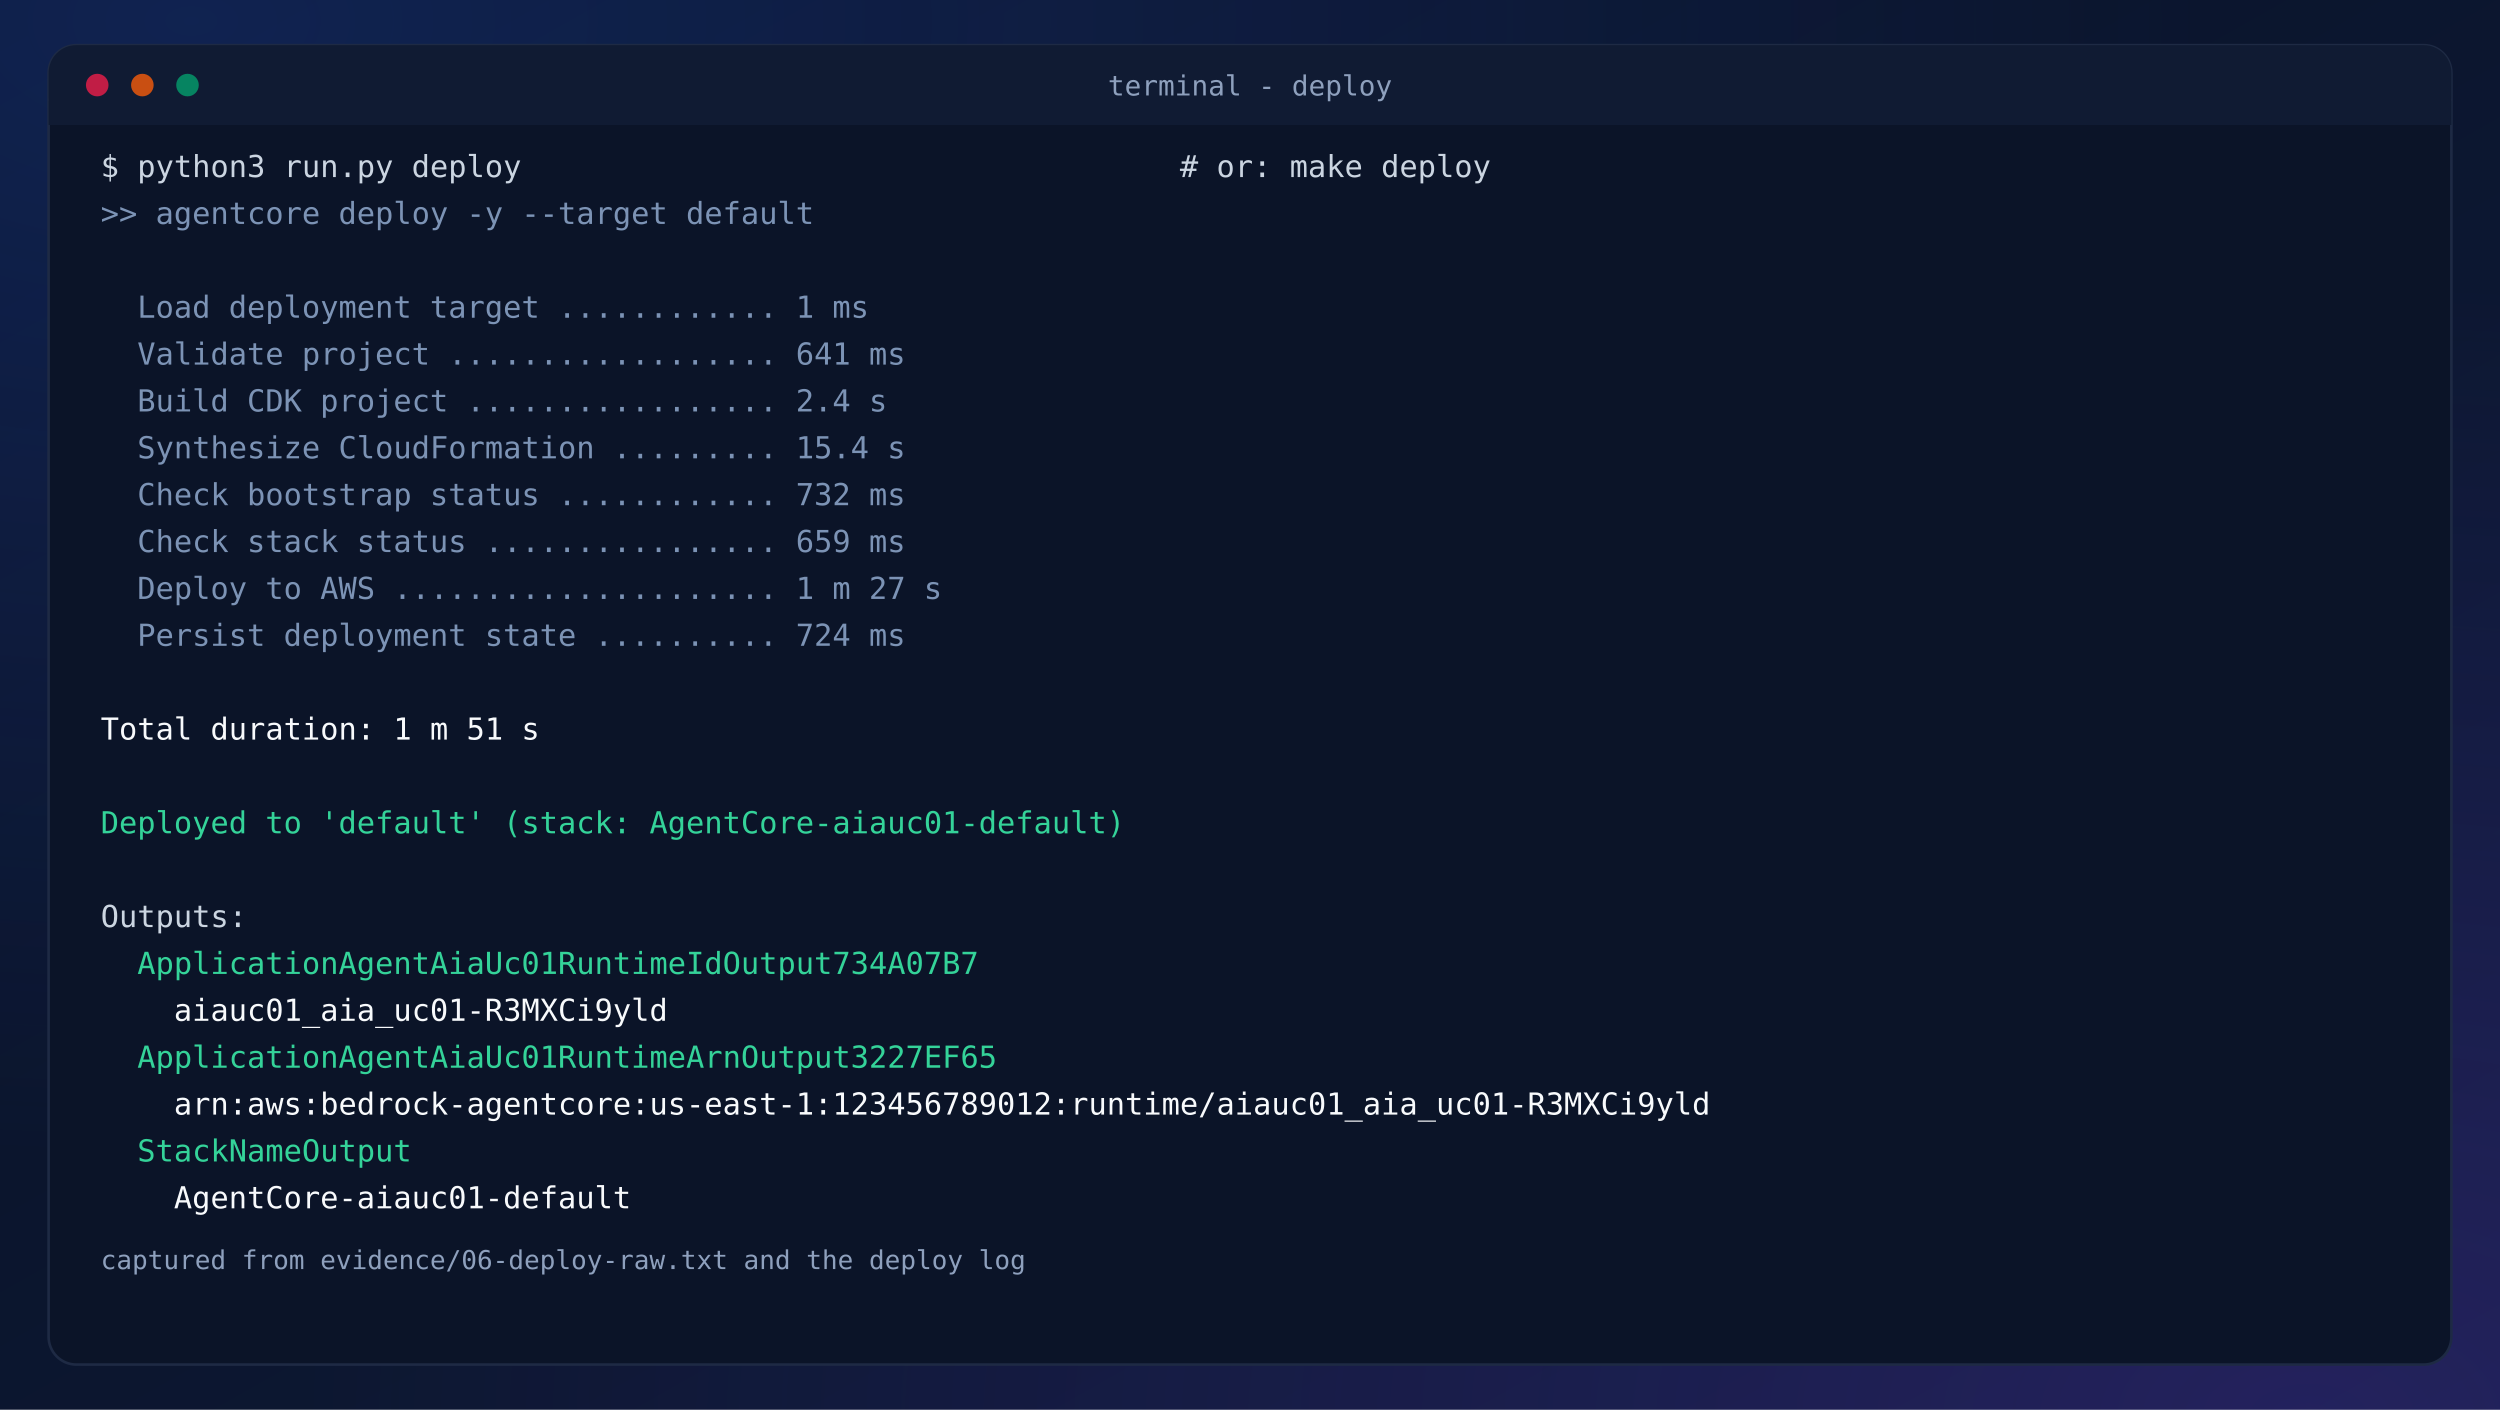
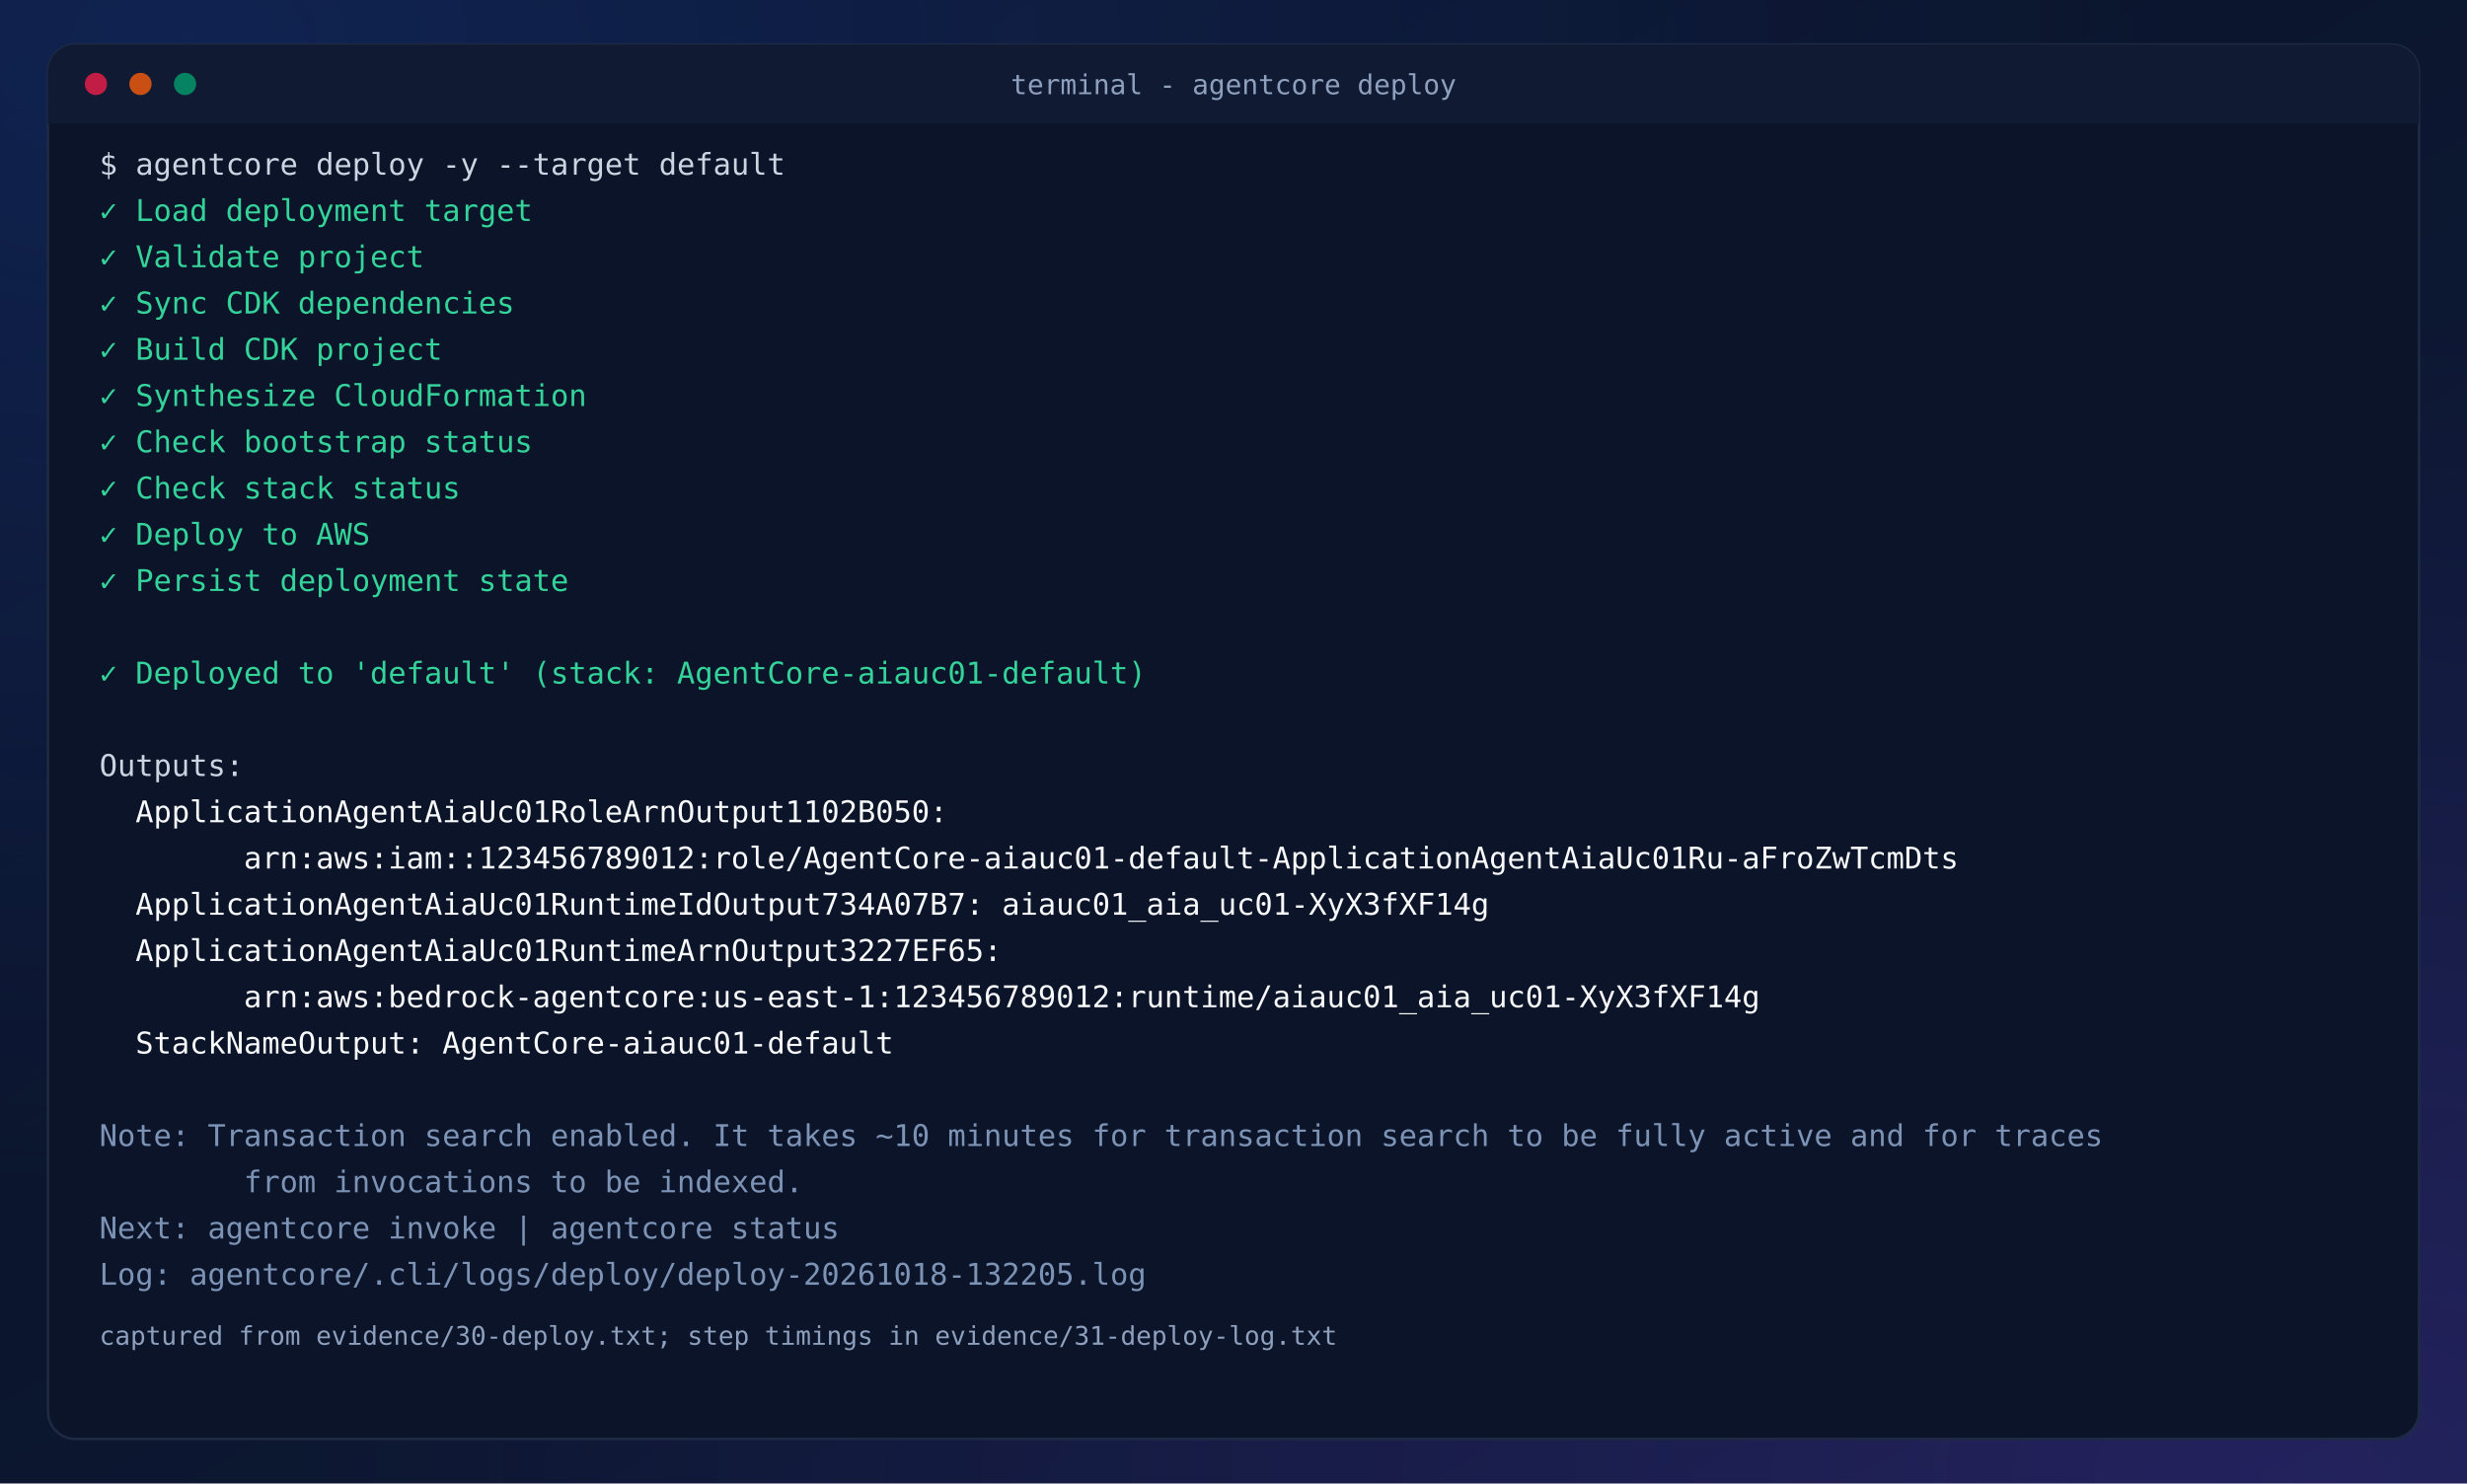
- <svg xmlns="http://www.w3.org/2000/svg" viewBox="0 0 1440 812" width="1440" height="812" role="img">
+ <svg xmlns="http://www.w3.org/2000/svg" viewBox="0 0 1440 866" width="1440" height="866" role="img">
  <defs>
    <linearGradient id="bg" x1="0" y1="0" x2="1" y2="1">
      <stop offset="0" stop-color="#0a1024" />
      <stop offset="1" stop-color="#0d1c3a" />
    </linearGradient>
    <radialGradient id="g1" cx="0.08" cy="0.02" r="0.8">
      <stop offset="0" stop-color="#2563eb" stop-opacity="0.22" />
      <stop offset="1" stop-color="#2563eb" stop-opacity="0" />
    </radialGradient>
    <radialGradient id="g2" cx="0.92" cy="1.0" r="0.8">
      <stop offset="0" stop-color="#7c3aed" stop-opacity="0.20" />
      <stop offset="1" stop-color="#7c3aed" stop-opacity="0" />
    </radialGradient>
  </defs>
-   <rect width="1440" height="812" fill="url(#bg)" />
-   <rect width="1440" height="812" fill="url(#g1)" />
-   <rect width="1440" height="812" fill="url(#g2)" />
-   <rect x="28" y="26" width="1384" height="760" rx="16" fill="#0b1428" stroke="#1e2a44" stroke-width="1.5" />
+   <rect width="1440" height="866" fill="url(#bg)" />
+   <rect width="1440" height="866" fill="url(#g1)" />
+   <rect width="1440" height="866" fill="url(#g2)" />
+   <rect x="28" y="26" width="1384" height="814" rx="16" fill="#0b1428" stroke="#1e2a44" stroke-width="1.5" />
  <rect x="28" y="26" width="1384" height="46" rx="16" fill="#101b33" />
  <rect x="28" y="58" width="1384" height="14" fill="#101b33" />
  <circle cx="56" cy="49" r="6.5" fill="#e11d48" opacity="0.85" />
  <circle cx="82" cy="49" r="6.5" fill="#ea580c" opacity="0.85" />
  <circle cx="108" cy="49" r="6.5" fill="#059669" opacity="0.85" />
-   <text x="720" y="55" font-family="ui-monospace, SFMono-Regular, Menlo, Consolas, monospace" font-size="16" fill="#8ea0bd" text-anchor="middle">terminal - deploy</text>
-   <text x="58" y="102" font-family="ui-monospace, SFMono-Regular, Menlo, Consolas, monospace" font-size="17.5" fill="#cbd5e1" xml:space="preserve">$ python3 run.py deploy                                    # or: make deploy</text>
-   <text x="58" y="129" font-family="ui-monospace, SFMono-Regular, Menlo, Consolas, monospace" font-size="17.5" fill="#7c93b5" xml:space="preserve">&gt;&gt; agentcore deploy -y --target default</text>
-   <text x="58" y="156" font-family="ui-monospace, SFMono-Regular, Menlo, Consolas, monospace" font-size="17.5" fill="#cbd5e1" xml:space="preserve" />
-   <text x="58" y="183" font-family="ui-monospace, SFMono-Regular, Menlo, Consolas, monospace" font-size="17.5" fill="#7c93b5" xml:space="preserve">  Load deployment target ............ 1 ms</text>
-   <text x="58" y="210" font-family="ui-monospace, SFMono-Regular, Menlo, Consolas, monospace" font-size="17.5" fill="#7c93b5" xml:space="preserve">  Validate project .................. 641 ms</text>
-   <text x="58" y="237" font-family="ui-monospace, SFMono-Regular, Menlo, Consolas, monospace" font-size="17.5" fill="#7c93b5" xml:space="preserve">  Build CDK project ................. 2.4 s</text>
-   <text x="58" y="264" font-family="ui-monospace, SFMono-Regular, Menlo, Consolas, monospace" font-size="17.5" fill="#7c93b5" xml:space="preserve">  Synthesize CloudFormation ......... 15.4 s</text>
-   <text x="58" y="291" font-family="ui-monospace, SFMono-Regular, Menlo, Consolas, monospace" font-size="17.5" fill="#7c93b5" xml:space="preserve">  Check bootstrap status ............ 732 ms</text>
-   <text x="58" y="318" font-family="ui-monospace, SFMono-Regular, Menlo, Consolas, monospace" font-size="17.5" fill="#7c93b5" xml:space="preserve">  Check stack status ................ 659 ms</text>
-   <text x="58" y="345" font-family="ui-monospace, SFMono-Regular, Menlo, Consolas, monospace" font-size="17.5" fill="#7c93b5" xml:space="preserve">  Deploy to AWS ..................... 1 m 27 s</text>
-   <text x="58" y="372" font-family="ui-monospace, SFMono-Regular, Menlo, Consolas, monospace" font-size="17.5" fill="#7c93b5" xml:space="preserve">  Persist deployment state .......... 724 ms</text>
-   <text x="58" y="399" font-family="ui-monospace, SFMono-Regular, Menlo, Consolas, monospace" font-size="17.5" fill="#cbd5e1" xml:space="preserve" />
-   <text x="58" y="426" font-family="ui-monospace, SFMono-Regular, Menlo, Consolas, monospace" font-size="17.5" fill="#f8fafc" xml:space="preserve">Total duration: 1 m 51 s</text>
-   <text x="58" y="453" font-family="ui-monospace, SFMono-Regular, Menlo, Consolas, monospace" font-size="17.5" fill="#cbd5e1" xml:space="preserve" />
-   <text x="58" y="480" font-family="ui-monospace, SFMono-Regular, Menlo, Consolas, monospace" font-size="17.5" fill="#34d399" xml:space="preserve">Deployed to 'default' (stack: AgentCore-aiauc01-default)</text>
-   <text x="58" y="507" font-family="ui-monospace, SFMono-Regular, Menlo, Consolas, monospace" font-size="17.5" fill="#cbd5e1" xml:space="preserve" />
-   <text x="58" y="534" font-family="ui-monospace, SFMono-Regular, Menlo, Consolas, monospace" font-size="17.5" fill="#cbd5e1" xml:space="preserve">Outputs:</text>
-   <text x="58" y="561" font-family="ui-monospace, SFMono-Regular, Menlo, Consolas, monospace" font-size="17.5" fill="#34d399" xml:space="preserve">  ApplicationAgentAiaUc01RuntimeIdOutput734A07B7</text>
-   <text x="58" y="588" font-family="ui-monospace, SFMono-Regular, Menlo, Consolas, monospace" font-size="17.5" fill="#f8fafc" xml:space="preserve">    aiauc01_aia_uc01-R3MXCi9yld</text>
-   <text x="58" y="615" font-family="ui-monospace, SFMono-Regular, Menlo, Consolas, monospace" font-size="17.5" fill="#34d399" xml:space="preserve">  ApplicationAgentAiaUc01RuntimeArnOutput3227EF65</text>
-   <text x="58" y="642" font-family="ui-monospace, SFMono-Regular, Menlo, Consolas, monospace" font-size="17.5" fill="#f8fafc" xml:space="preserve">    arn:aws:bedrock-agentcore:us-east-1:123456789012:runtime/aiauc01_aia_uc01-R3MXCi9yld</text>
-   <text x="58" y="669" font-family="ui-monospace, SFMono-Regular, Menlo, Consolas, monospace" font-size="17.5" fill="#34d399" xml:space="preserve">  StackNameOutput</text>
-   <text x="58" y="696" font-family="ui-monospace, SFMono-Regular, Menlo, Consolas, monospace" font-size="17.5" fill="#f8fafc" xml:space="preserve">    AgentCore-aiauc01-default</text>
-   <text x="58" y="731" font-family="ui-monospace, SFMono-Regular, Menlo, Consolas, monospace" font-size="15" fill="#8ea0bd">captured from evidence/06-deploy-raw.txt and the deploy log</text>
+   <text x="720" y="55" font-family="ui-monospace, SFMono-Regular, Menlo, Consolas, monospace" font-size="16" fill="#8ea0bd" text-anchor="middle">terminal - agentcore deploy</text>
+   <text x="58" y="102" font-family="ui-monospace, SFMono-Regular, Menlo, Consolas, monospace" font-size="17.5" fill="#cbd5e1" xml:space="preserve">$ agentcore deploy -y --target default</text>
+   <text x="58" y="129" font-family="ui-monospace, SFMono-Regular, Menlo, Consolas, monospace" font-size="17.5" fill="#34d399" xml:space="preserve">✓ Load deployment target</text>
+   <text x="58" y="156" font-family="ui-monospace, SFMono-Regular, Menlo, Consolas, monospace" font-size="17.5" fill="#34d399" xml:space="preserve">✓ Validate project</text>
+   <text x="58" y="183" font-family="ui-monospace, SFMono-Regular, Menlo, Consolas, monospace" font-size="17.5" fill="#34d399" xml:space="preserve">✓ Sync CDK dependencies</text>
+   <text x="58" y="210" font-family="ui-monospace, SFMono-Regular, Menlo, Consolas, monospace" font-size="17.5" fill="#34d399" xml:space="preserve">✓ Build CDK project</text>
+   <text x="58" y="237" font-family="ui-monospace, SFMono-Regular, Menlo, Consolas, monospace" font-size="17.5" fill="#34d399" xml:space="preserve">✓ Synthesize CloudFormation</text>
+   <text x="58" y="264" font-family="ui-monospace, SFMono-Regular, Menlo, Consolas, monospace" font-size="17.5" fill="#34d399" xml:space="preserve">✓ Check bootstrap status</text>
+   <text x="58" y="291" font-family="ui-monospace, SFMono-Regular, Menlo, Consolas, monospace" font-size="17.5" fill="#34d399" xml:space="preserve">✓ Check stack status</text>
+   <text x="58" y="318" font-family="ui-monospace, SFMono-Regular, Menlo, Consolas, monospace" font-size="17.5" fill="#34d399" xml:space="preserve">✓ Deploy to AWS</text>
+   <text x="58" y="345" font-family="ui-monospace, SFMono-Regular, Menlo, Consolas, monospace" font-size="17.5" fill="#34d399" xml:space="preserve">✓ Persist deployment state</text>
+   <text x="58" y="372" font-family="ui-monospace, SFMono-Regular, Menlo, Consolas, monospace" font-size="17.5" fill="#cbd5e1" xml:space="preserve" />
+   <text x="58" y="399" font-family="ui-monospace, SFMono-Regular, Menlo, Consolas, monospace" font-size="17.5" fill="#34d399" xml:space="preserve">✓ Deployed to 'default' (stack: AgentCore-aiauc01-default)</text>
+   <text x="58" y="426" font-family="ui-monospace, SFMono-Regular, Menlo, Consolas, monospace" font-size="17.5" fill="#cbd5e1" xml:space="preserve" />
+   <text x="58" y="453" font-family="ui-monospace, SFMono-Regular, Menlo, Consolas, monospace" font-size="17.5" fill="#cbd5e1" xml:space="preserve">Outputs:</text>
+   <text x="58" y="480" font-family="ui-monospace, SFMono-Regular, Menlo, Consolas, monospace" font-size="17.5" fill="#f8fafc" xml:space="preserve">  ApplicationAgentAiaUc01RoleArnOutput1102B050:</text>
+   <text x="58" y="507" font-family="ui-monospace, SFMono-Regular, Menlo, Consolas, monospace" font-size="17.5" fill="#f8fafc" xml:space="preserve">        arn:aws:iam::123456789012:role/AgentCore-aiauc01-default-ApplicationAgentAiaUc01Ru-aFroZwTcmDts</text>
+   <text x="58" y="534" font-family="ui-monospace, SFMono-Regular, Menlo, Consolas, monospace" font-size="17.5" fill="#f8fafc" xml:space="preserve">  ApplicationAgentAiaUc01RuntimeIdOutput734A07B7: aiauc01_aia_uc01-XyX3fXF14g</text>
+   <text x="58" y="561" font-family="ui-monospace, SFMono-Regular, Menlo, Consolas, monospace" font-size="17.5" fill="#f8fafc" xml:space="preserve">  ApplicationAgentAiaUc01RuntimeArnOutput3227EF65:</text>
+   <text x="58" y="588" font-family="ui-monospace, SFMono-Regular, Menlo, Consolas, monospace" font-size="17.5" fill="#f8fafc" xml:space="preserve">        arn:aws:bedrock-agentcore:us-east-1:123456789012:runtime/aiauc01_aia_uc01-XyX3fXF14g</text>
+   <text x="58" y="615" font-family="ui-monospace, SFMono-Regular, Menlo, Consolas, monospace" font-size="17.5" fill="#f8fafc" xml:space="preserve">  StackNameOutput: AgentCore-aiauc01-default</text>
+   <text x="58" y="642" font-family="ui-monospace, SFMono-Regular, Menlo, Consolas, monospace" font-size="17.5" fill="#cbd5e1" xml:space="preserve" />
+   <text x="58" y="669" font-family="ui-monospace, SFMono-Regular, Menlo, Consolas, monospace" font-size="17.5" fill="#7c93b5" xml:space="preserve">Note: Transaction search enabled. It takes ~10 minutes for transaction search to be fully active and for traces</text>
+   <text x="58" y="696" font-family="ui-monospace, SFMono-Regular, Menlo, Consolas, monospace" font-size="17.5" fill="#7c93b5" xml:space="preserve">        from invocations to be indexed.</text>
+   <text x="58" y="723" font-family="ui-monospace, SFMono-Regular, Menlo, Consolas, monospace" font-size="17.5" fill="#7c93b5" xml:space="preserve">Next: agentcore invoke | agentcore status</text>
+   <text x="58" y="750" font-family="ui-monospace, SFMono-Regular, Menlo, Consolas, monospace" font-size="17.5" fill="#7c93b5" xml:space="preserve">Log: agentcore/.cli/logs/deploy/deploy-20261018-132205.log</text>
+   <text x="58" y="785" font-family="ui-monospace, SFMono-Regular, Menlo, Consolas, monospace" font-size="15" fill="#8ea0bd">captured from evidence/30-deploy.txt; step timings in evidence/31-deploy-log.txt</text>
</svg>
